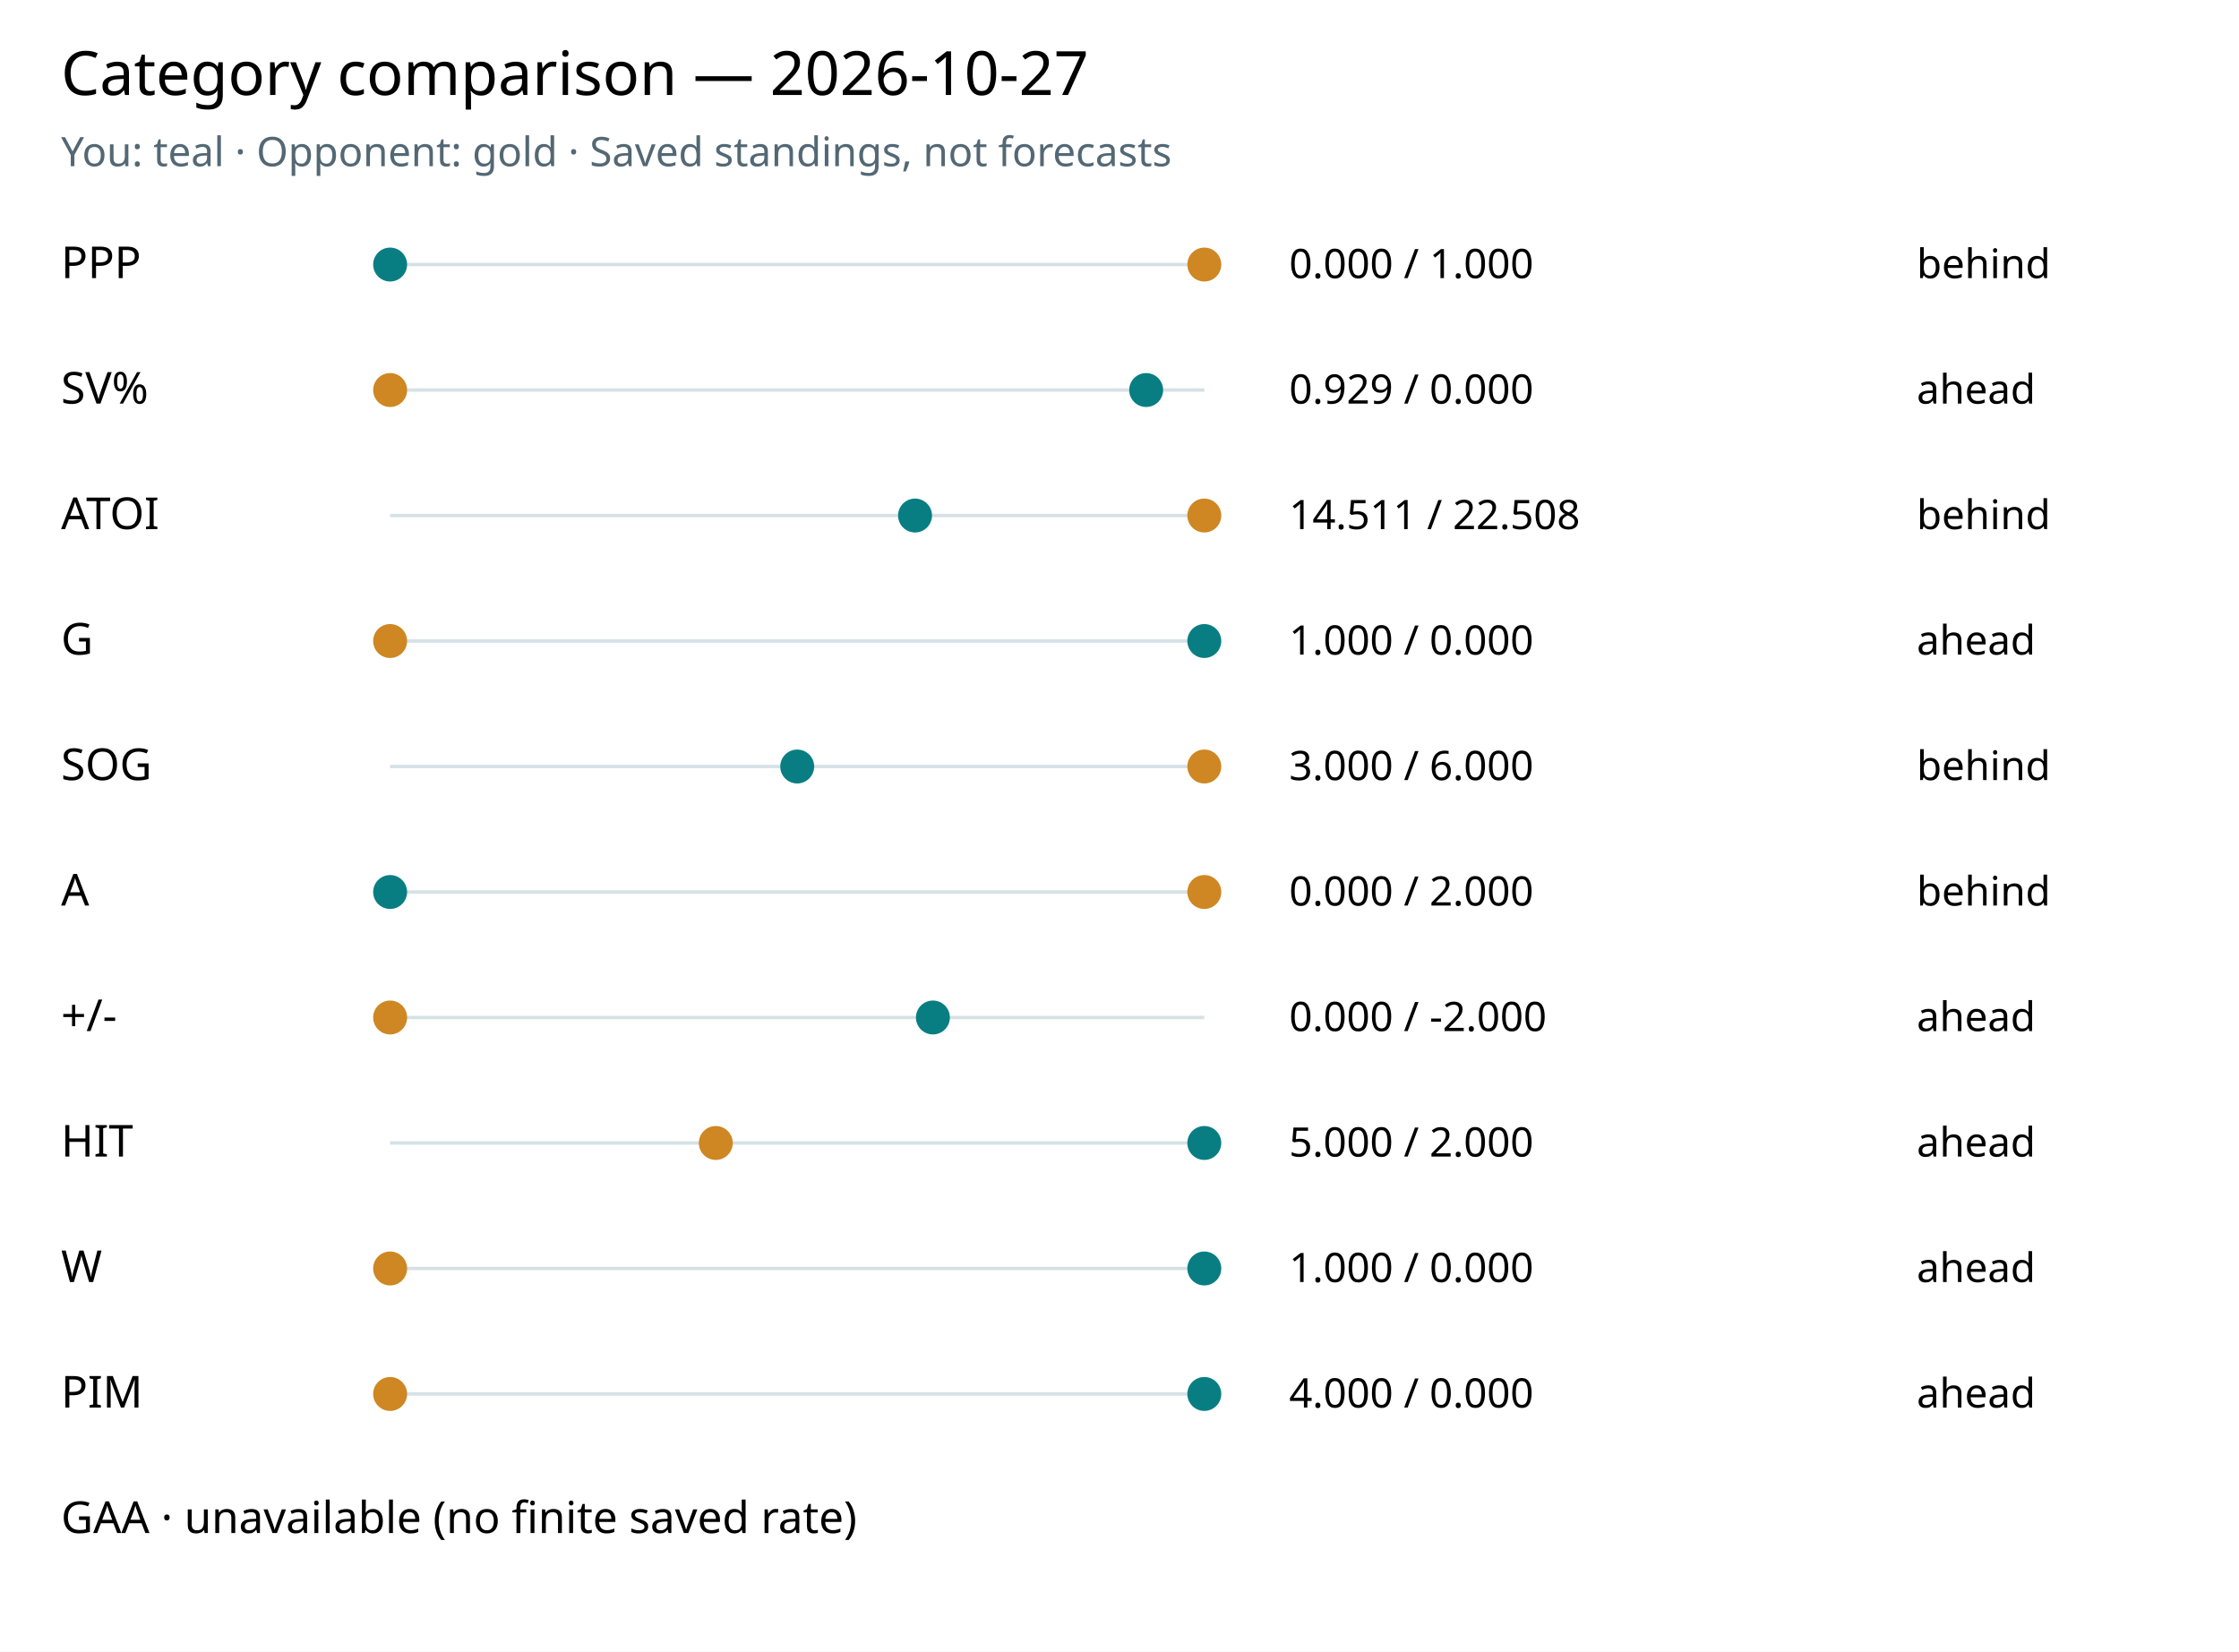
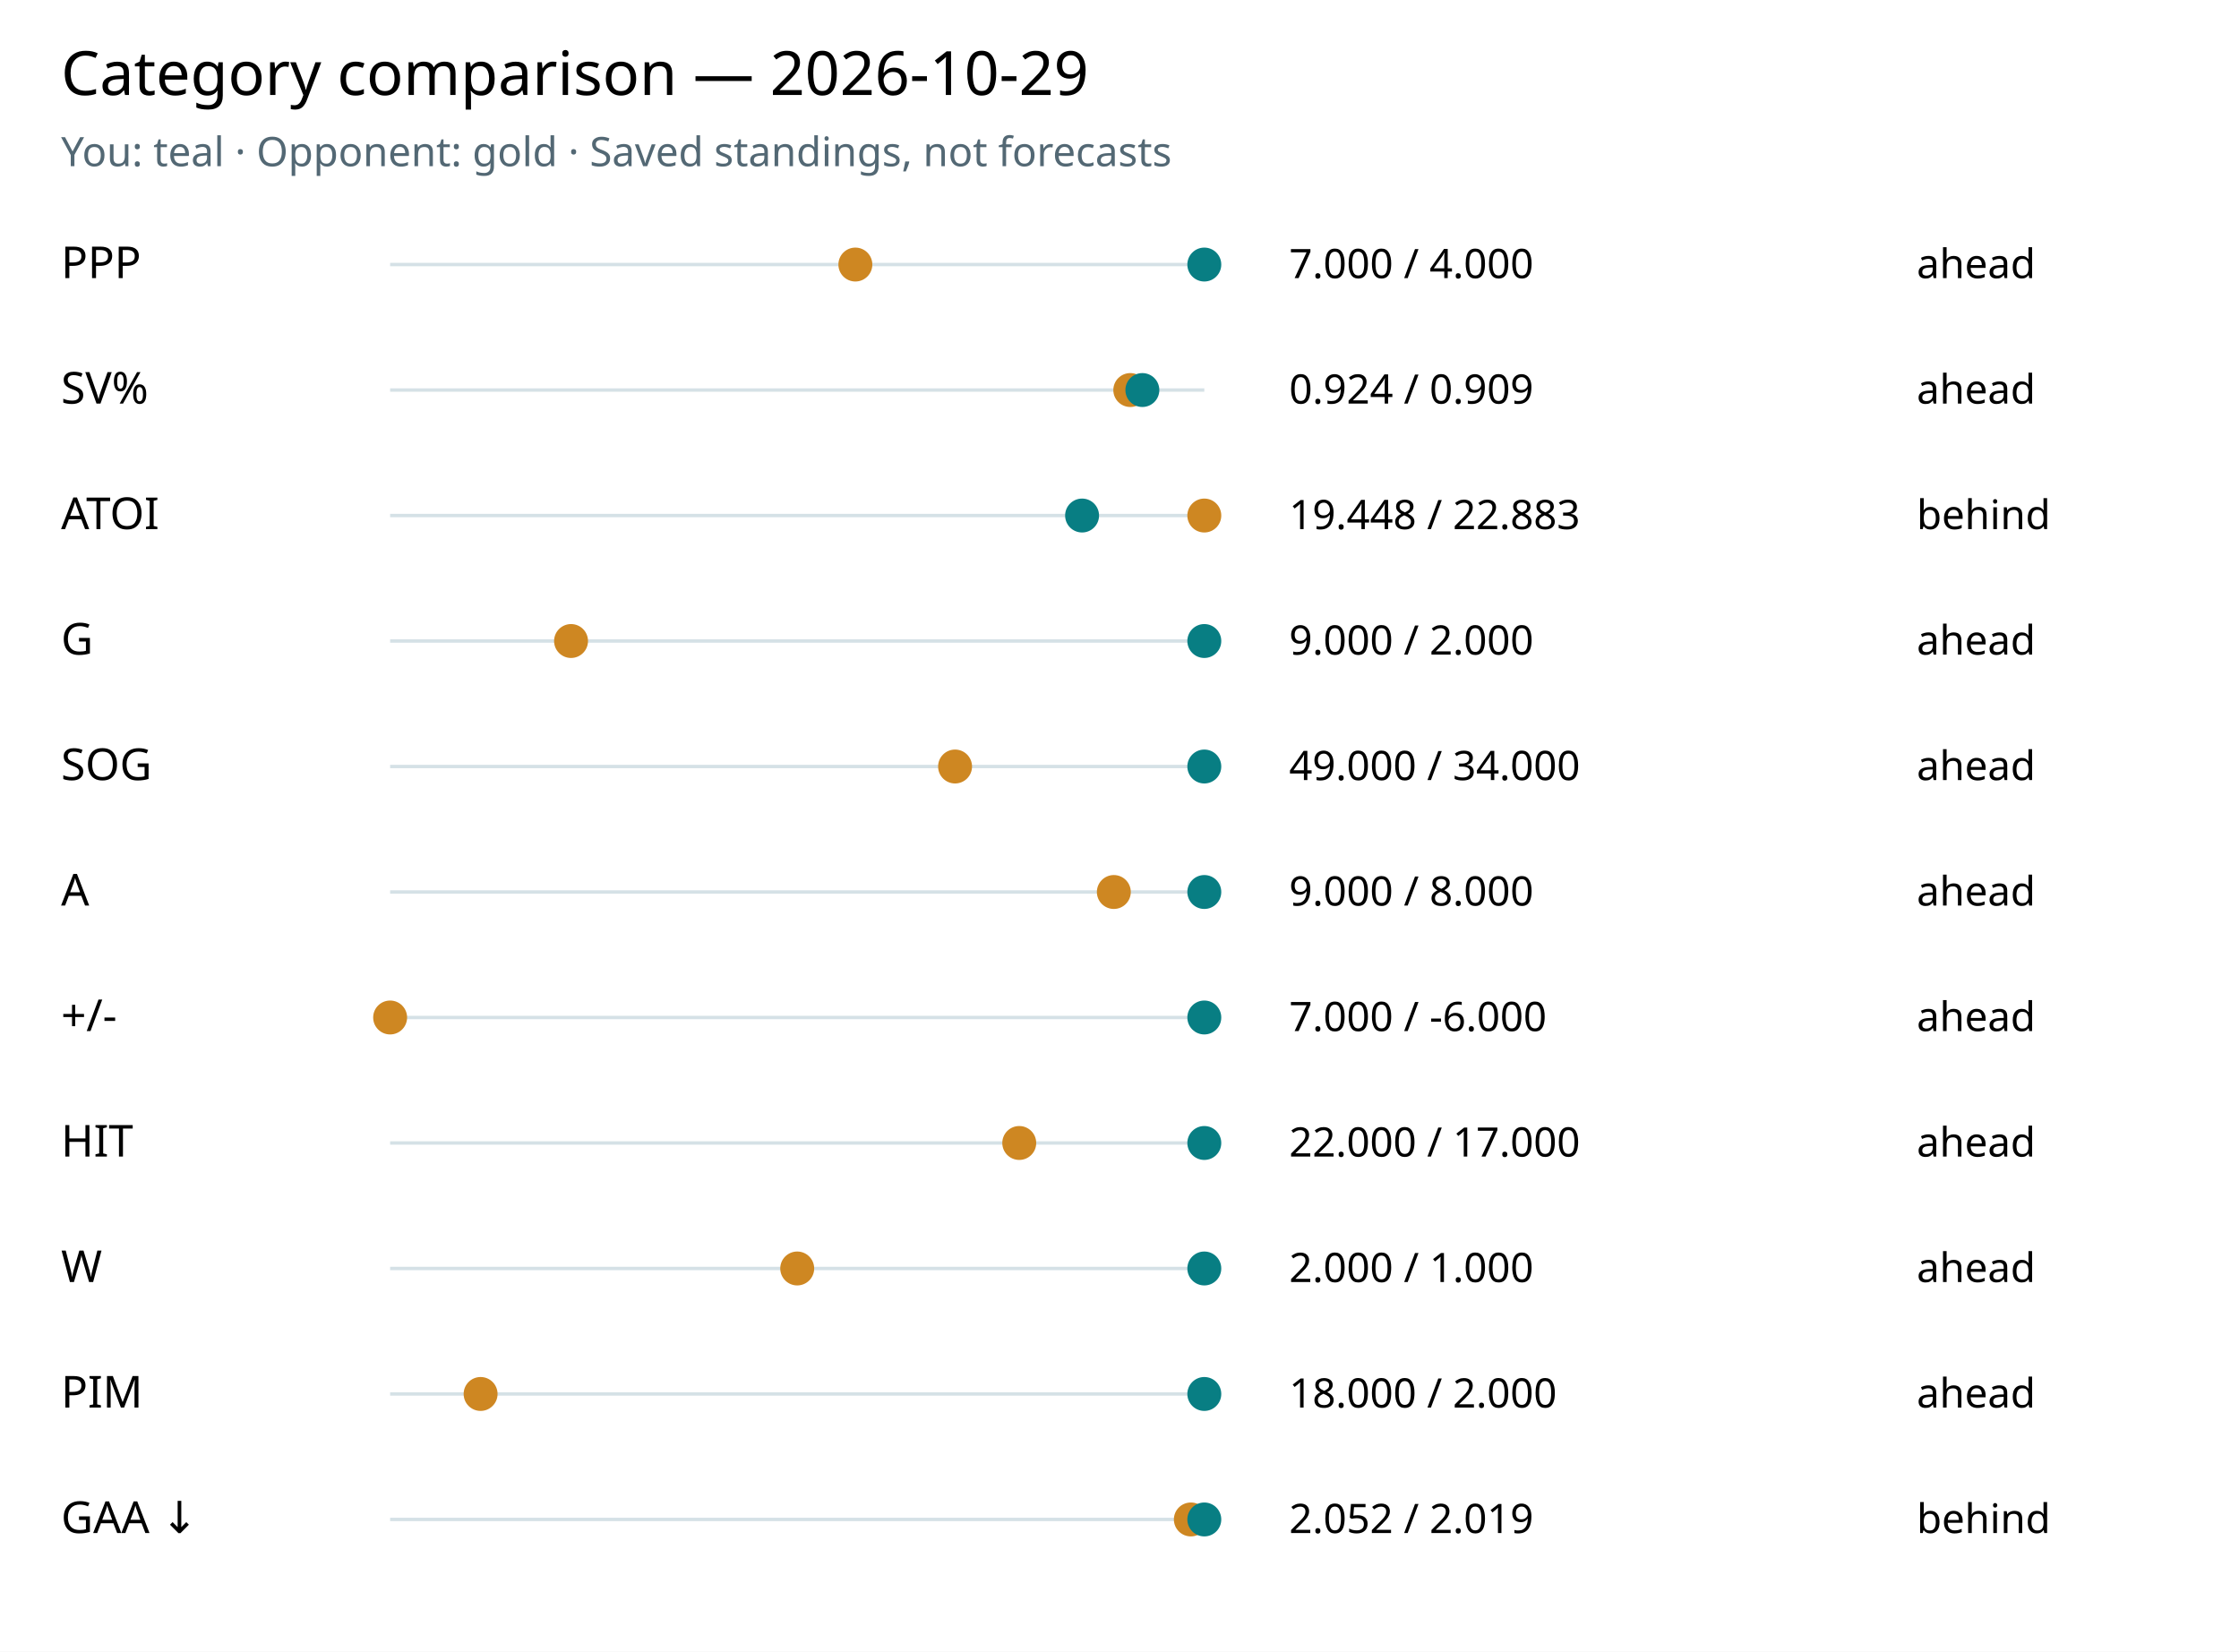
<svg xmlns="http://www.w3.org/2000/svg" viewBox="0 0 660 487" font-family="system-ui,sans-serif" role="img" aria-label="Saved category comparison">
  <rect width="100%" height="100%" fill="white" />
-   <text x="18" y="28" font-size="18">Category comparison — 2026-10-27</text>
+   <text x="18" y="28" font-size="18">Category comparison — 2026-10-29</text>
  <text x="18" y="49" font-size="12" fill="#536874">You: teal · Opponent: gold · Saved standings, not forecasts</text>
  <text x="18" y="82" font-size="13">PPP</text>
  <line x1="115" x2="355" y1="78" y2="78" stroke="#d5e1e6" />
-   <circle cx="355.00" cy="78" r="5" fill="#ce8722" />
-   <circle cx="115.00" cy="78" r="5" fill="#087e83" />
-   <text x="380" y="82" font-size="12">0.000 / 1.000</text>
-   <text x="565" y="82" font-size="12">behind</text>
+   <circle cx="252.14" cy="78" r="5" fill="#ce8722" />
+   <circle cx="355.00" cy="78" r="5" fill="#087e83" />
+   <text x="380" y="82" font-size="12">7.000 / 4.000</text>
+   <text x="565" y="82" font-size="12">ahead</text>
  <text x="18" y="119" font-size="13">SV%</text>
  <line x1="115" x2="355" y1="115" y2="115" stroke="#d5e1e6" />
-   <circle cx="115.00" cy="115" r="5" fill="#ce8722" />
-   <circle cx="337.86" cy="115" r="5" fill="#087e83" />
-   <text x="380" y="119" font-size="12">0.929 / 0.000</text>
+   <circle cx="333.18" cy="115" r="5" fill="#ce8722" />
+   <circle cx="336.74" cy="115" r="5" fill="#087e83" />
+   <text x="380" y="119" font-size="12">0.924 / 0.909</text>
  <text x="565" y="119" font-size="12">ahead</text>
  <text x="18" y="156" font-size="13">ATOI</text>
  <line x1="115" x2="355" y1="152" y2="152" stroke="#d5e1e6" />
  <circle cx="355.00" cy="152" r="5" fill="#ce8722" />
-   <circle cx="269.73" cy="152" r="5" fill="#087e83" />
-   <text x="380" y="156" font-size="12">14.511 / 22.508</text>
+   <circle cx="318.97" cy="152" r="5" fill="#087e83" />
+   <text x="380" y="156" font-size="12">19.448 / 22.883</text>
  <text x="565" y="156" font-size="12">behind</text>
  <text x="18" y="193" font-size="13">G</text>
  <line x1="115" x2="355" y1="189" y2="189" stroke="#d5e1e6" />
-   <circle cx="115.00" cy="189" r="5" fill="#ce8722" />
+   <circle cx="168.33" cy="189" r="5" fill="#ce8722" />
  <circle cx="355.00" cy="189" r="5" fill="#087e83" />
-   <text x="380" y="193" font-size="12">1.000 / 0.000</text>
+   <text x="380" y="193" font-size="12">9.000 / 2.000</text>
  <text x="565" y="193" font-size="12">ahead</text>
  <text x="18" y="230" font-size="13">SOG</text>
  <line x1="115" x2="355" y1="226" y2="226" stroke="#d5e1e6" />
-   <circle cx="355.00" cy="226" r="5" fill="#ce8722" />
-   <circle cx="235.00" cy="226" r="5" fill="#087e83" />
-   <text x="380" y="230" font-size="12">3.000 / 6.000</text>
-   <text x="565" y="230" font-size="12">behind</text>
+   <circle cx="281.53" cy="226" r="5" fill="#ce8722" />
+   <circle cx="355.00" cy="226" r="5" fill="#087e83" />
+   <text x="380" y="230" font-size="12">49.000 / 34.000</text>
+   <text x="565" y="230" font-size="12">ahead</text>
  <text x="18" y="267" font-size="13">A</text>
  <line x1="115" x2="355" y1="263" y2="263" stroke="#d5e1e6" />
-   <circle cx="355.00" cy="263" r="5" fill="#ce8722" />
-   <circle cx="115.00" cy="263" r="5" fill="#087e83" />
-   <text x="380" y="267" font-size="12">0.000 / 2.000</text>
-   <text x="565" y="267" font-size="12">behind</text>
+   <circle cx="328.33" cy="263" r="5" fill="#ce8722" />
+   <circle cx="355.00" cy="263" r="5" fill="#087e83" />
+   <text x="380" y="267" font-size="12">9.000 / 8.000</text>
+   <text x="565" y="267" font-size="12">ahead</text>
  <text x="18" y="304" font-size="13">+/-</text>
  <line x1="115" x2="355" y1="300" y2="300" stroke="#d5e1e6" />
  <circle cx="115.00" cy="300" r="5" fill="#ce8722" />
-   <circle cx="275.00" cy="300" r="5" fill="#087e83" />
-   <text x="380" y="304" font-size="12">0.000 / -2.000</text>
+   <circle cx="355.00" cy="300" r="5" fill="#087e83" />
+   <text x="380" y="304" font-size="12">7.000 / -6.000</text>
  <text x="565" y="304" font-size="12">ahead</text>
  <text x="18" y="341" font-size="13">HIT</text>
  <line x1="115" x2="355" y1="337" y2="337" stroke="#d5e1e6" />
-   <circle cx="211.00" cy="337" r="5" fill="#ce8722" />
+   <circle cx="300.45" cy="337" r="5" fill="#ce8722" />
  <circle cx="355.00" cy="337" r="5" fill="#087e83" />
-   <text x="380" y="341" font-size="12">5.000 / 2.000</text>
+   <text x="380" y="341" font-size="12">22.000 / 17.000</text>
  <text x="565" y="341" font-size="12">ahead</text>
  <text x="18" y="378" font-size="13">W</text>
  <line x1="115" x2="355" y1="374" y2="374" stroke="#d5e1e6" />
-   <circle cx="115.00" cy="374" r="5" fill="#ce8722" />
+   <circle cx="235.00" cy="374" r="5" fill="#ce8722" />
  <circle cx="355.00" cy="374" r="5" fill="#087e83" />
-   <text x="380" y="378" font-size="12">1.000 / 0.000</text>
+   <text x="380" y="378" font-size="12">2.000 / 1.000</text>
  <text x="565" y="378" font-size="12">ahead</text>
  <text x="18" y="415" font-size="13">PIM</text>
  <line x1="115" x2="355" y1="411" y2="411" stroke="#d5e1e6" />
-   <circle cx="115.00" cy="411" r="5" fill="#ce8722" />
+   <circle cx="141.67" cy="411" r="5" fill="#ce8722" />
  <circle cx="355.00" cy="411" r="5" fill="#087e83" />
-   <text x="380" y="415" font-size="12">4.000 / 0.000</text>
+   <text x="380" y="415" font-size="12">18.000 / 2.000</text>
  <text x="565" y="415" font-size="12">ahead</text>
-   <text x="18" y="452" font-size="13">GAA · unavailable (no finite saved rate)</text>
+   <text x="18" y="452" font-size="13">GAA ↓</text>
+   <line x1="115" x2="355" y1="448" y2="448" stroke="#d5e1e6" />
+   <circle cx="351.03" cy="448" r="5" fill="#ce8722" />
+   <circle cx="355.00" cy="448" r="5" fill="#087e83" />
+   <text x="380" y="452" font-size="12">2.052 / 2.019</text>
+   <text x="565" y="452" font-size="12">behind</text>
</svg>
